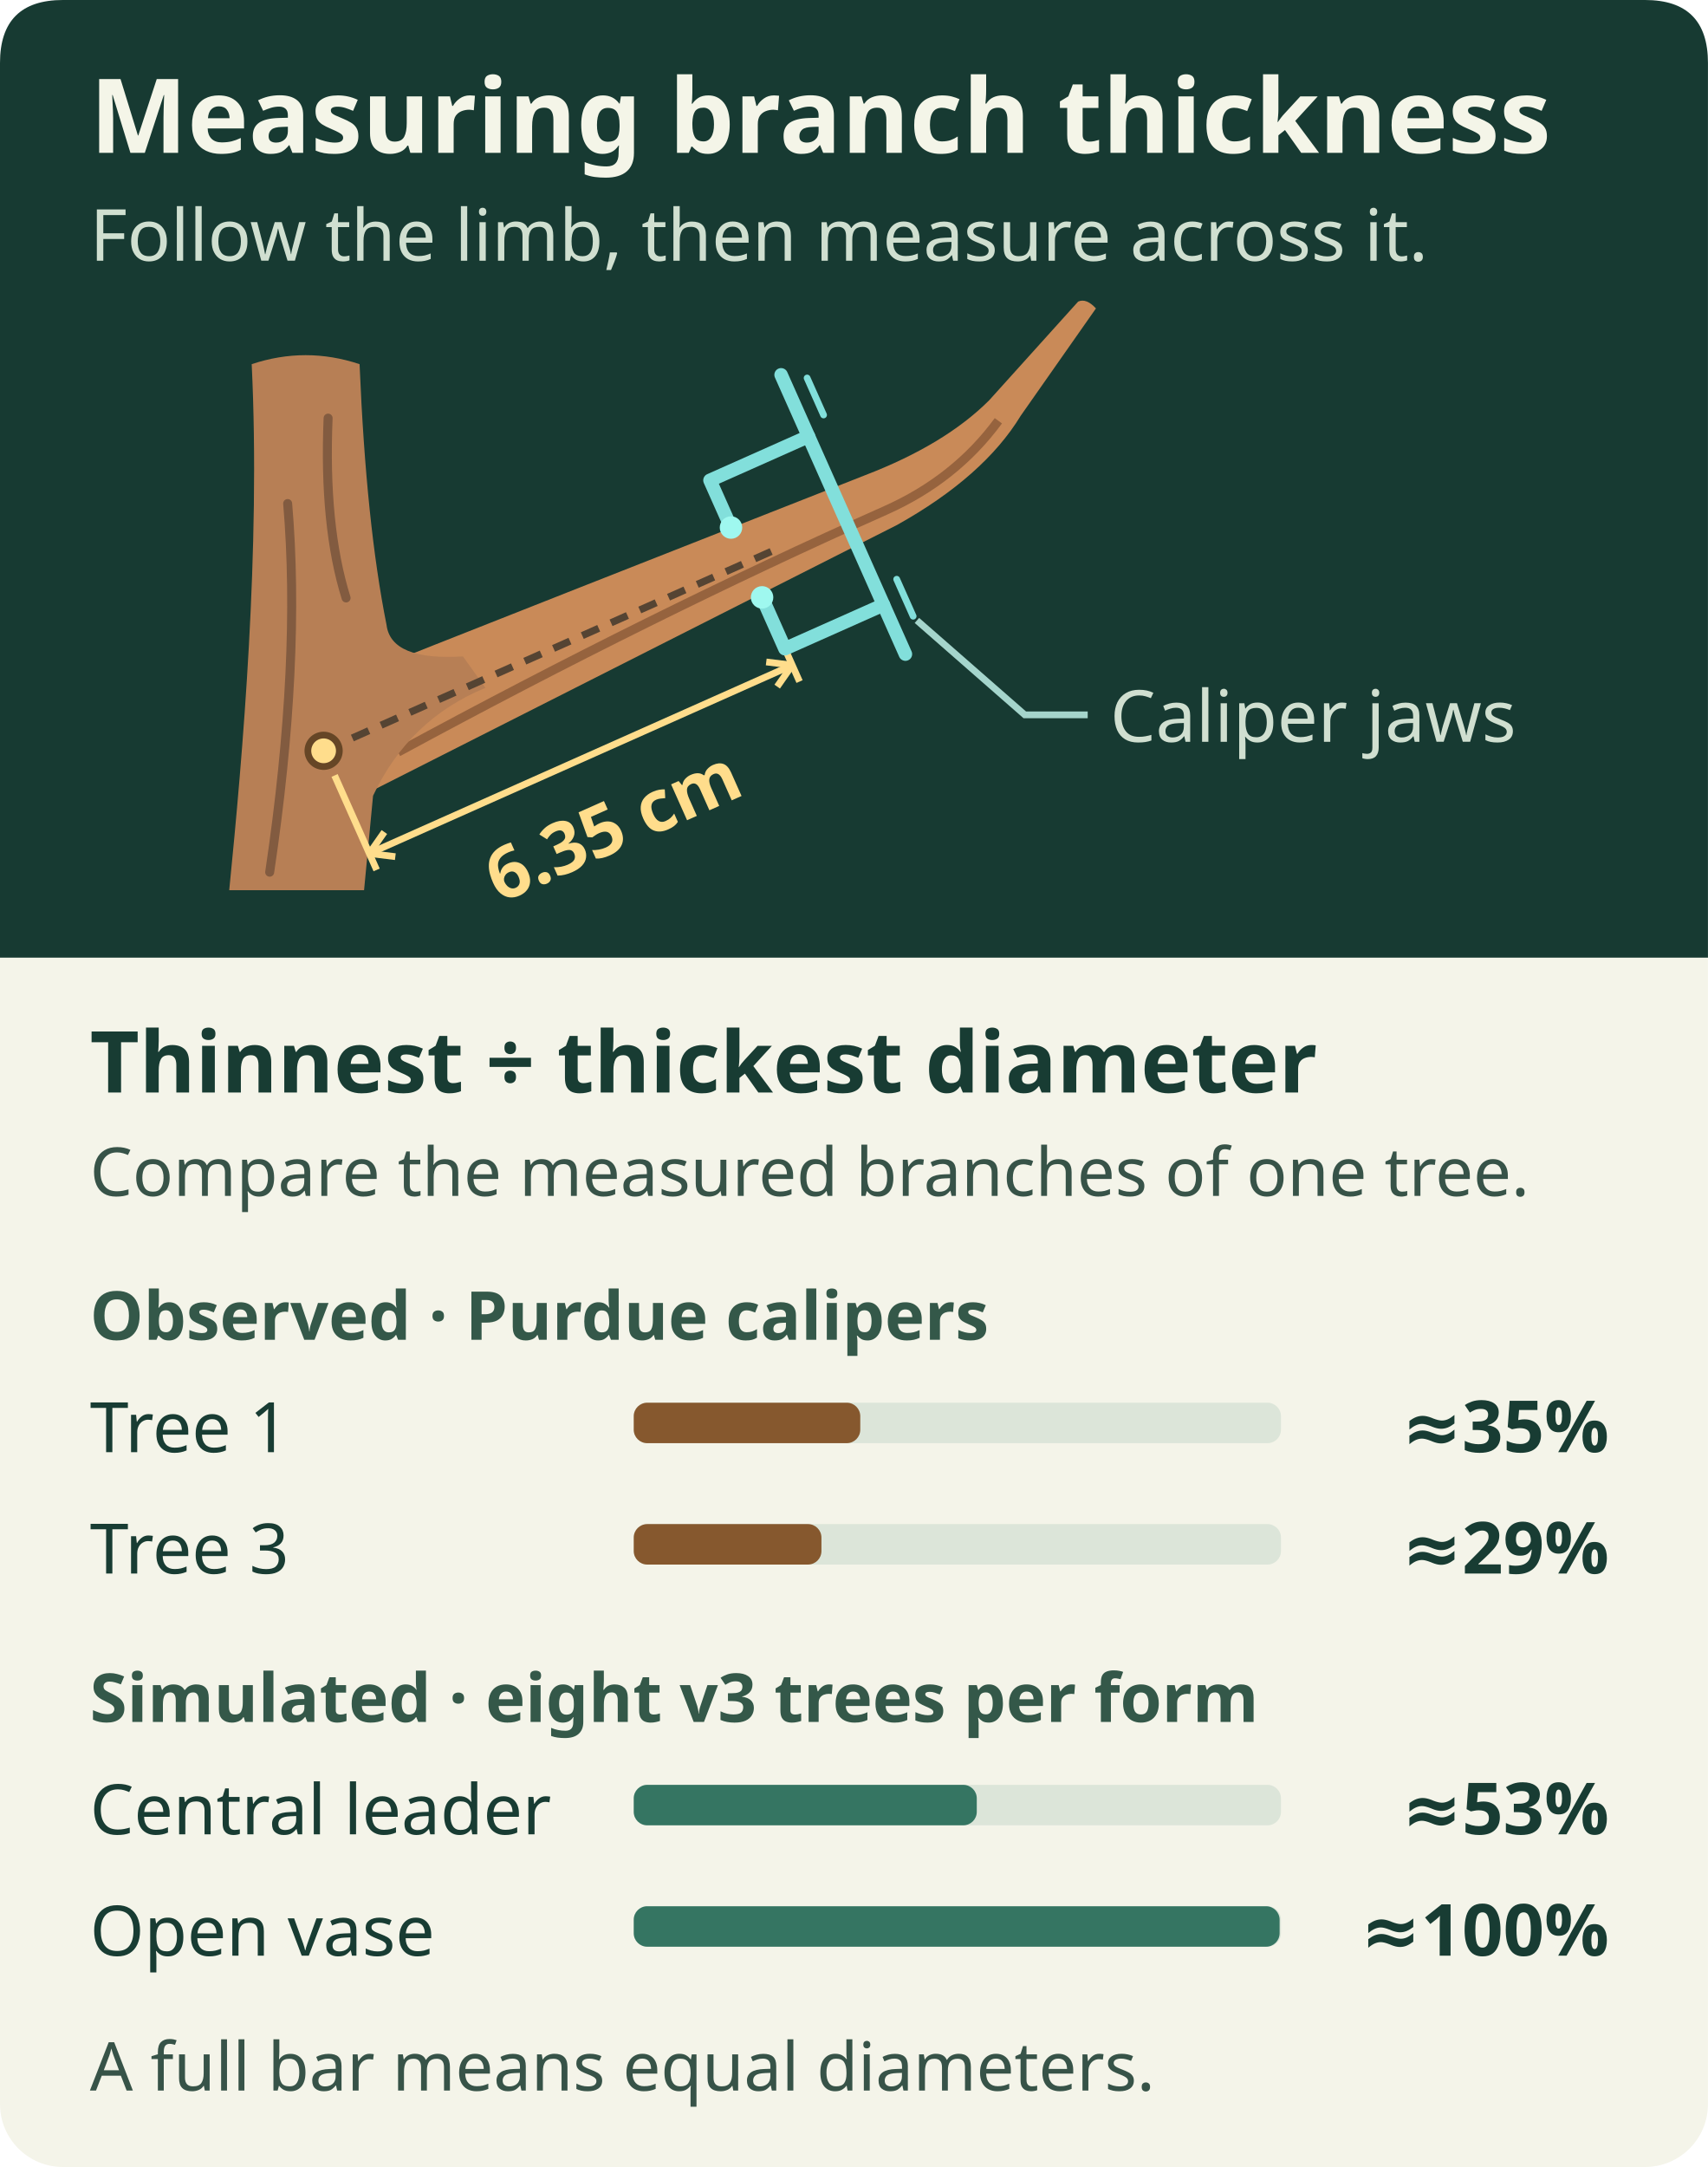
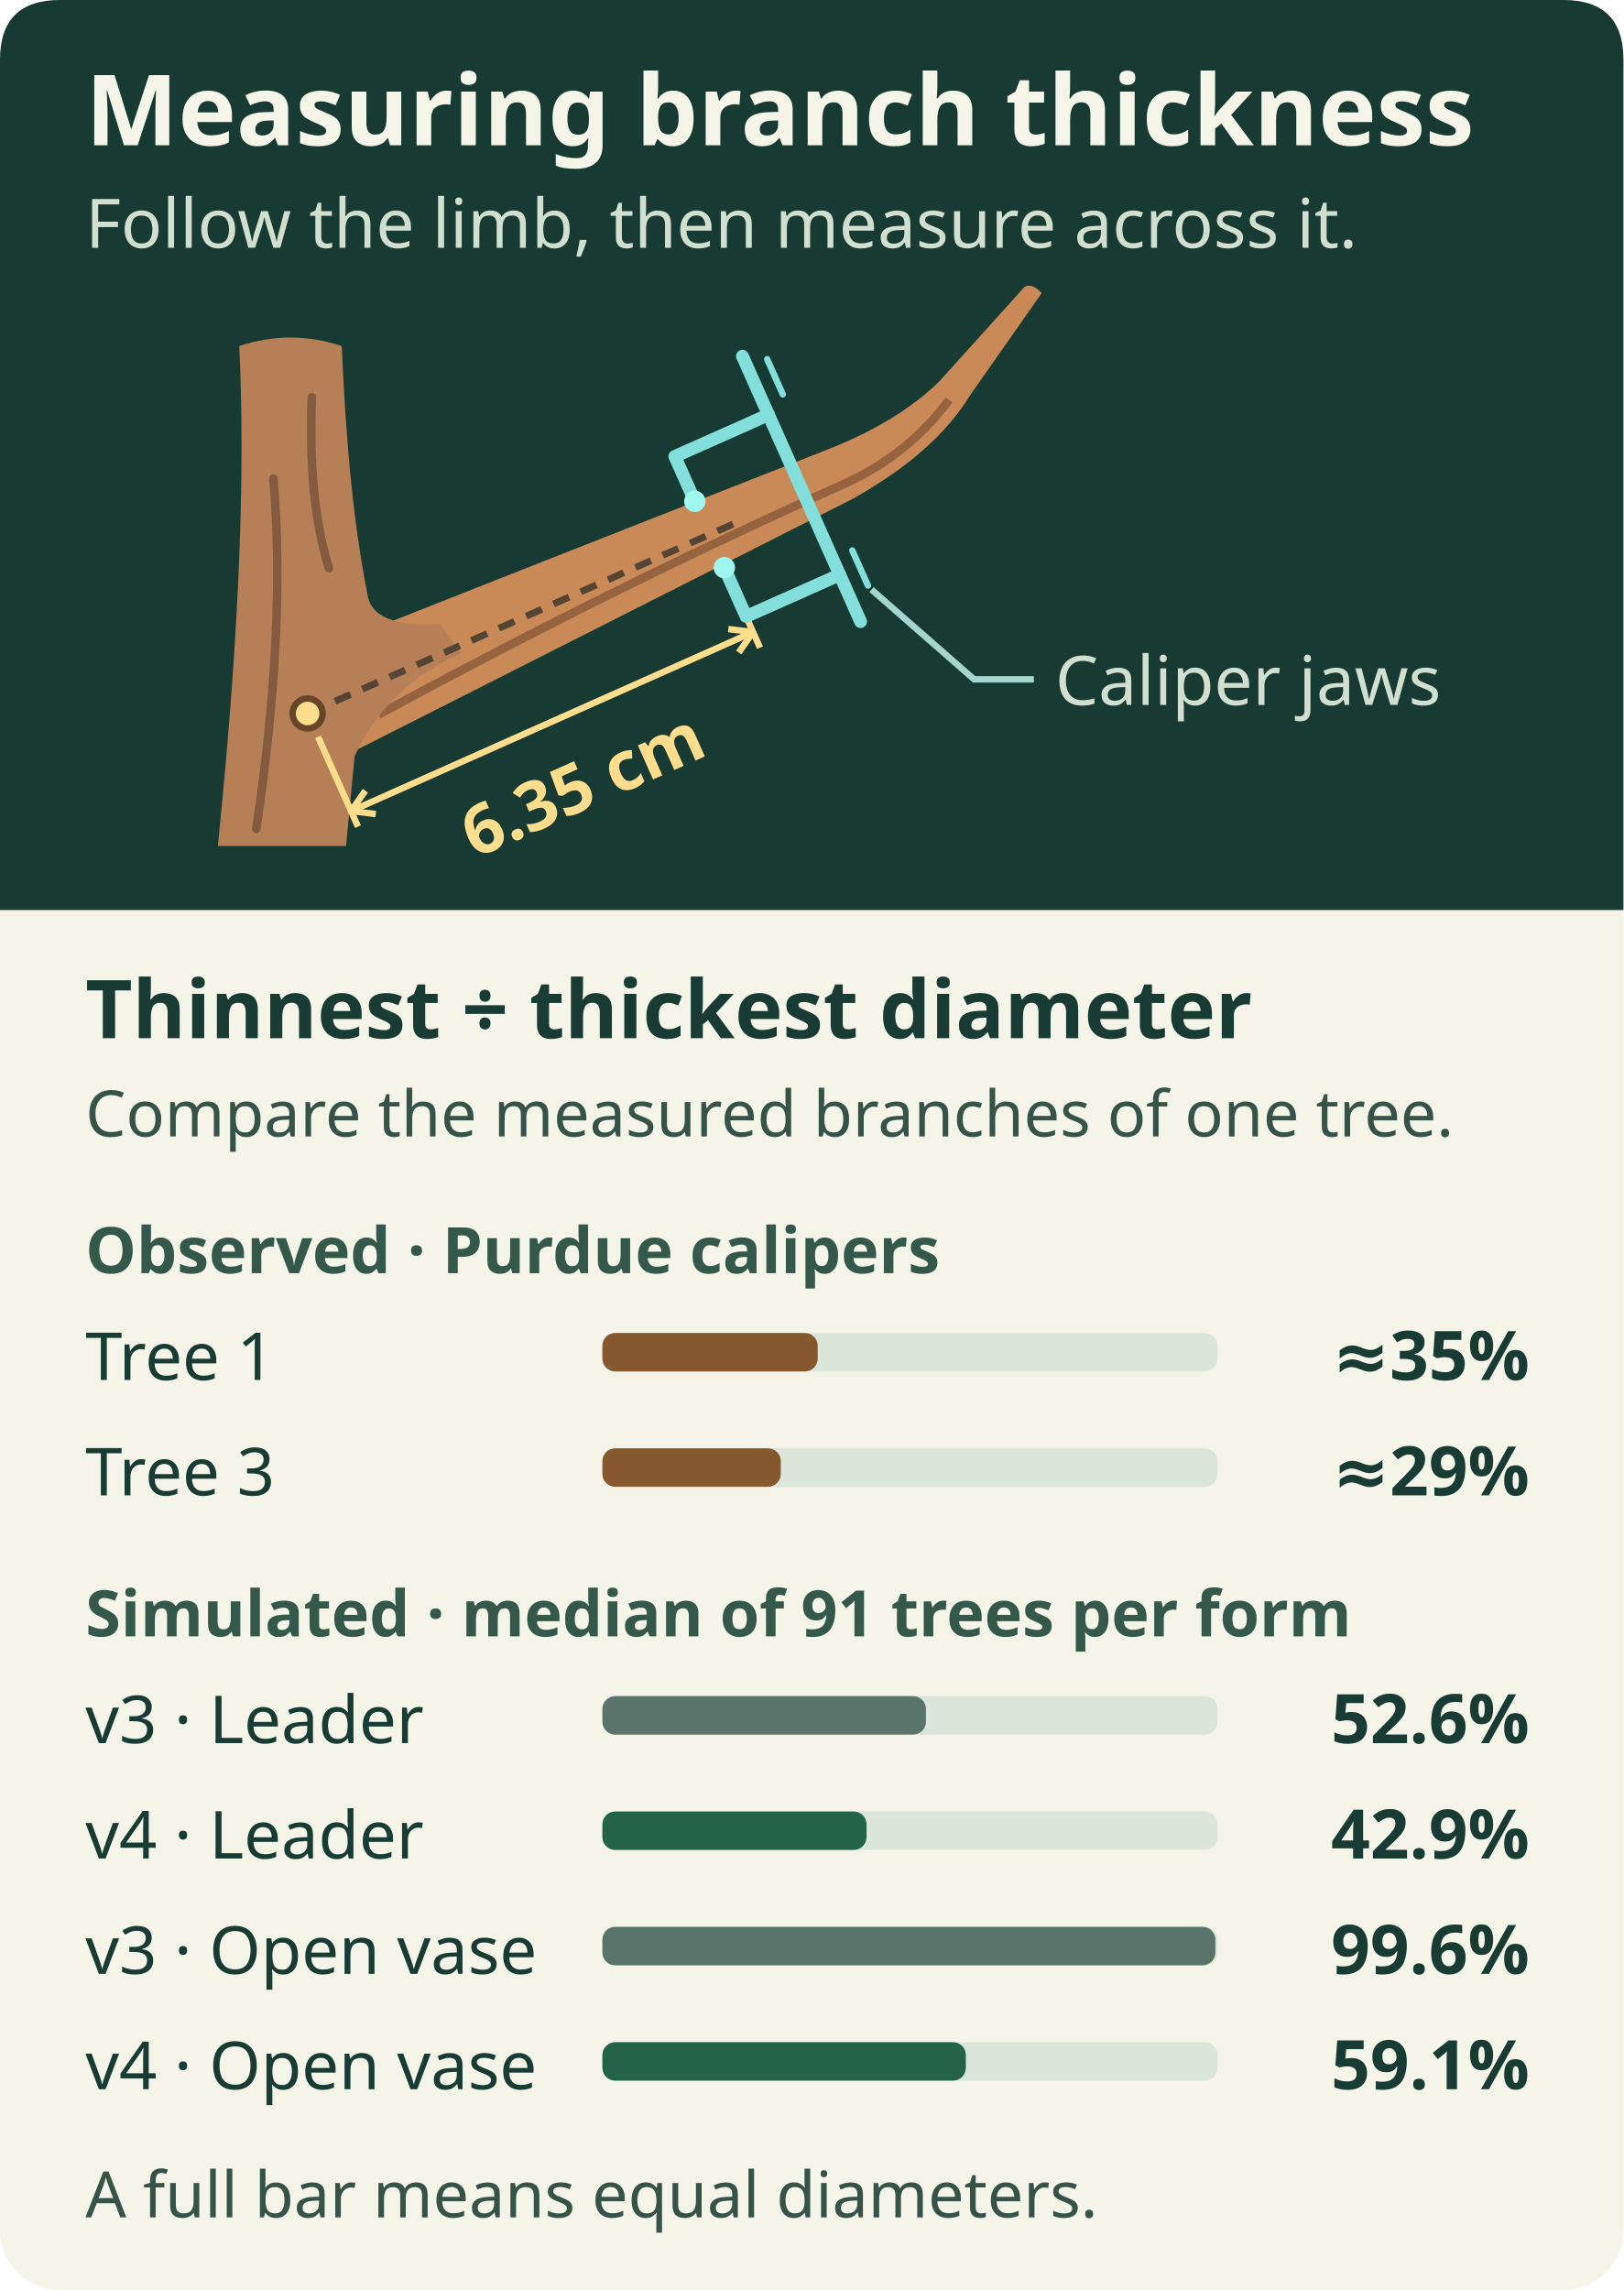
- <svg xmlns="http://www.w3.org/2000/svg" viewBox="0 0 380 482" role="img" aria-labelledby="title desc">
+ <svg xmlns="http://www.w3.org/2000/svg" viewBox="0 0 380 536" role="img" aria-labelledby="title desc">
  <style>
    text {font-family:system-ui,sans-serif}
    .title {font-size:23px;font-weight:700;fill:#f4f5e8}
    .sub {font-size:16px;fill:#d0dfd0}
    .measure {font-size:16px;font-weight:650;fill:#ffdd8c}
    .jaw {fill:none;stroke:#82dfdb;stroke-width:3;stroke-linejoin:round;stroke-linecap:round}
    .contact {fill:#9ff8ef;animation:mark 5s ease-in-out infinite}
    .heading {font-size:19px;font-weight:700;fill:#183c33}
    .note {font-size:15px;fill:#375348}
    .group {font-size:15px;font-weight:700;fill:#345849}
    .row {font-size:15.5px;fill:#183c33}
    .value {font-size:16px;font-weight:700;fill:#183c33;font-variant-numeric:tabular-nums}
    .track {fill:#dce5d9}
    @keyframes mark {0%,40%,100% {opacity:1} 70% {opacity:.45}}
    @media (prefers-reduced-motion:reduce) {.contact {animation:none}}
  </style>
-   <rect width="380" height="482" rx="14" fill="#f4f4e9" />
+   <rect width="380" height="536" rx="14" fill="#f4f4e9" />
  <path d="M14 0H366Q380 0 380 14V213H0V14Q0 0 14 0Z" fill="#173a32" />
  <text x="20" y="34" class="title">Measuring branch thickness</text>
  <text x="20" y="58" class="sub">Follow the limb, then measure across it.</text>
  <g transform="translate(72 167) rotate(-24)">
    <path d="M-5-13C46-11 89-9 135-7Q154-6 167-11L194-23              Q196-23 197-20L172-5Q159 4 137 6L-4 13Z" fill="#c98a58" />
    <path d="M15 7Q79 2 136 2Q153 2 167-6" fill="none" stroke="#96633e" stroke-width="2" />
  </g>
  <path d="M51 198C54 168 58 122 56 81Q68 77 80 81C81 105 83 124 86 139            Q87 147 103 146L108 153Q91 160 83 177L81 198Z" fill="#b77f55" />
  <path d="M60 194Q67 147 64 112M73 93Q72 117 77 133" fill="none" stroke="#825b40" stroke-width="2" stroke-linecap="round" />
  <g transform="translate(72 167) rotate(-24)">
    <path d="M0 0H110" fill="none" stroke="#554433" stroke-width="1.6" stroke-dasharray="4 3" />
    <circle r="3.5" fill="#ffdd8c" stroke="#664626" stroke-width="1.5" />
    <g fill="none" stroke="#ffdd8c" stroke-width="1.5">
      <path d="M0 6V29M103 10V29M0 25H103" />
      <path d="M0 25l5-3m-5 3 5 3m98-3-5-3m5 3-5 3" />
    </g>
    <text x="52" y="47" text-anchor="middle" class="measure">6.35 cm</text>
    <g class="jaw">
      <path d="M127-35V33" />
      <path d="M127-20H103V-8.5M127 21H103V8.5" />
      <path d="M132-32v9m0 40v9" stroke-width="1.5" />
    </g>
    <g class="contact">
      <circle cx="103" cy="-8.5" r="2.5" />
      <circle cx="103" cy="8.5" r="2.5" />
    </g>
  </g>
  <path d="M204 138L228 159H242" fill="none" stroke="#a5d5cc" stroke-width="1.5" />
  <text x="247" y="165" class="sub">Caliper jaws</text>
  <text x="20" y="243" class="heading">Thinnest ÷ thickest diameter</text>
  <text x="20" y="266" class="note">Compare the measured branches of one tree.</text>
  <text x="20" y="298" class="group">Observed · Purdue calipers</text>
  <g class="track">
    <rect x="141" y="312" width="144" height="9" rx="3" />
    <rect x="141" y="339" width="144" height="9" rx="3" />
    <rect x="141" y="397" width="144" height="9" rx="3" />
    <rect x="141" y="424" width="144" height="9" rx="3" />
+     <rect x="141" y="451" width="144" height="9" rx="3" />
+     <rect x="141" y="478" width="144" height="9" rx="3" />
  </g>
  <g fill="#86582e">
    <rect x="141" y="312" width="50.4" height="9" rx="3" />
    <rect x="141" y="339" width="41.76" height="9" rx="3" />
  </g>
  <g class="row">
    <text x="20" y="323">Tree 1</text>
    <text x="20" y="350">Tree 3</text>
  </g>
  <g class="value" text-anchor="end">
    <text x="358" y="323">≈35%</text>
    <text x="358" y="350">≈29%</text>
  </g>
-   <text x="20" y="383" class="group">Simulated · eight v3 trees per form</text>
-   <g fill="#357562">
-     <rect x="141" y="397" width="76.32" height="9" rx="3" />
-     <rect x="141" y="424" width="143.7" height="9" rx="3" />
+   <text x="20" y="383" class="group">Simulated · median of 91 trees per form</text>
+   <g fill="#58746b">
+     <rect x="141" y="397" width="75.74" height="9" rx="3" />
+     <rect x="141" y="451" width="143.49" height="9" rx="3" />
+   </g>
+   <g fill="#236448">
+     <rect x="141" y="424" width="61.83" height="9" rx="3" />
+     <rect x="141" y="478" width="85.08" height="9" rx="3" />
  </g>
  <g class="row">
-     <text x="20" y="408">Central leader</text>
-     <text x="20" y="435">Open vase</text>
+     <text x="20" y="408">v3 · Leader</text>
+     <text x="20" y="435">v4 · Leader</text>
+     <text x="20" y="462">v3 · Open vase</text>
+     <text x="20" y="489">v4 · Open vase</text>
  </g>
  <g class="value" text-anchor="end">
-     <text x="358" y="408">≈53%</text>
-     <text x="358" y="435">≈100%</text>
+     <text x="358" y="408">52.6%</text>
+     <text x="358" y="435">42.9%</text>
+     <text x="358" y="462">99.6%</text>
+     <text x="358" y="489">59.1%</text>
  </g>
-   <text x="20" y="465" class="note">A full bar means equal diameters.</text>
+   <text x="20" y="519" class="note">A full bar means equal diameters.</text>
</svg>
